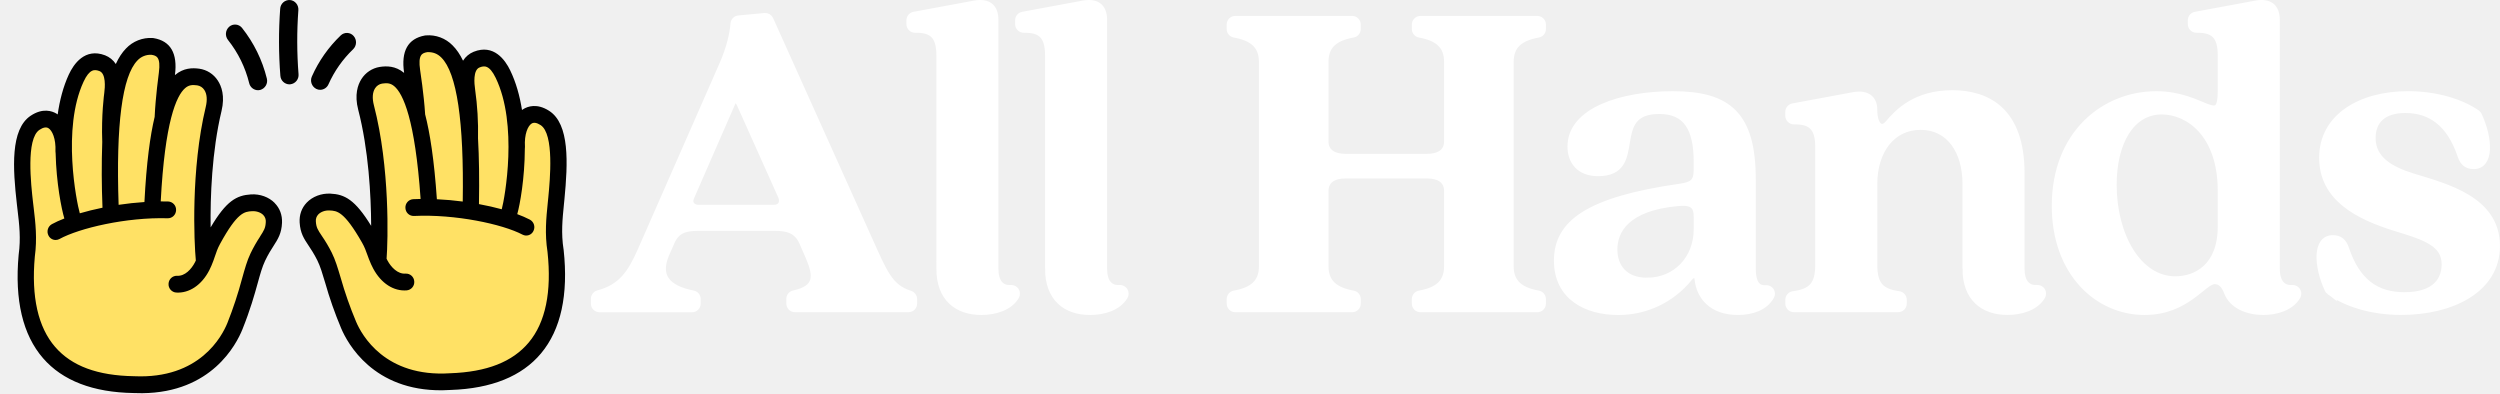
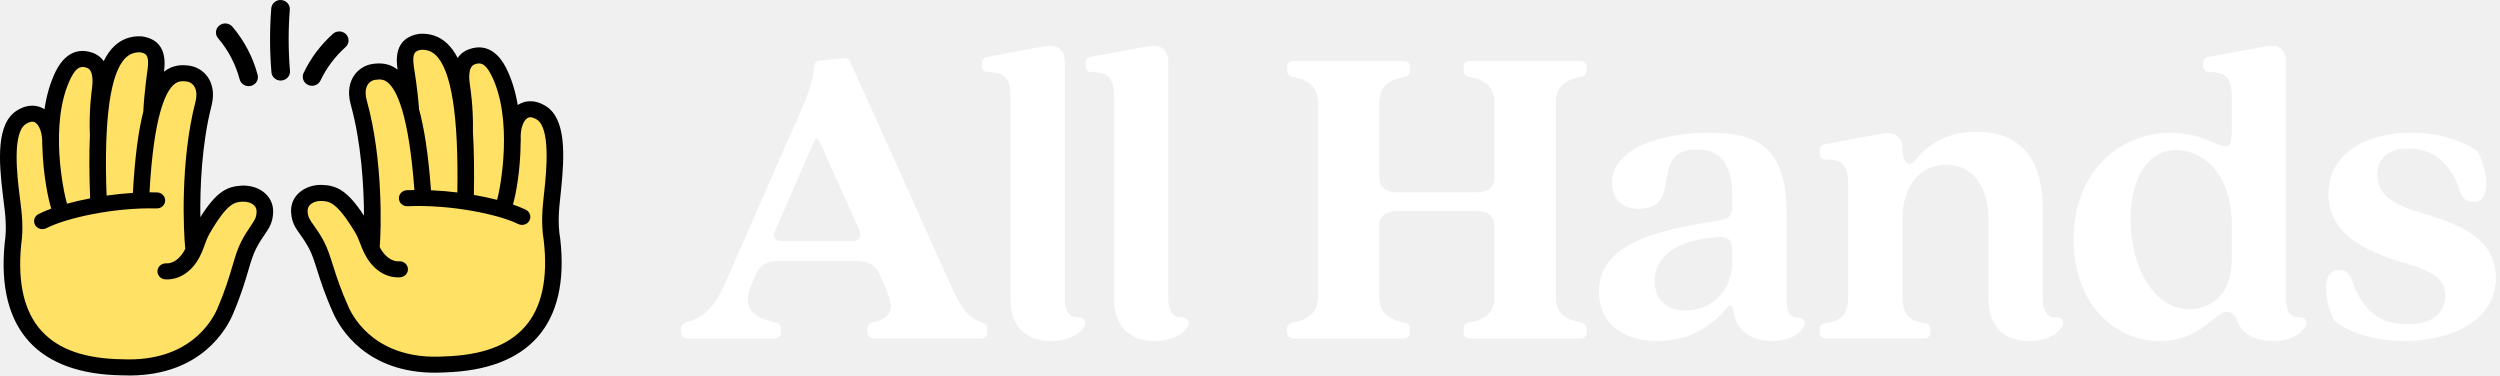
- <svg xmlns="http://www.w3.org/2000/svg" viewBox="0 0 165 26">
-   <svg width="39" height="26" viewBox="0 0 40 28" fill="none" x="0">
-     <g clip-path="url(#a)">
-       <g clip-path="url(#b)">
-         <path d="M37.725 8.382c-1.254-.802-2.092.427-1.99 2.095l-.01.013c.004-1.742-.223-3.666-.975-5.223-.267-.55-.807-1.457-1.875-1.03-.468.187-.893.751-.674 2.207 0 0 .244 1.527.199 3.448v.027c-.305-5.296-1.455-6.912-3.1-6.808-.526.097-1.245.333-1.003 1.962 0 0 .263 1.699.349 3.051l.005.069h-.005c-.774-2.92-1.815-2.96-2.57-2.846-.684.102-1.432.84-1.054 2.296 1.187 4.567.955 10.067.866 10.854-.242-.539-.317-.966-.653-1.556-1.352-2.373-1.995-2.548-2.784-2.584-.784-.036-1.63.467-1.575 1.423.058.957.526 1.115 1.192 2.449.519 1.037.667 2.397 1.712 4.869.866 2.046 3.129 4.29 7.25 4.024 3.34-.115 8.327-1.33 7.46-9.302-.216-1.386-.054-2.546.059-3.735.176-1.844.434-4.901-.822-5.705zm-20.852 6.031c-.789.052-1.427.238-2.737 2.636-.325.596-.391 1.025-.625 1.567-.103-.786-.432-6.28.673-10.868.351-1.461-.408-2.185-1.094-2.275-.756-.1-1.8-.04-2.521 2.91h-.009l.01-.086c.062-1.354.295-3.057.295-3.057.21-1.633-.51-1.855-1.038-1.943-1.641-.072-2.76 1.55-2.976 6.8h-.003c-.075-1.9.14-3.414.14-3.414.193-1.46-.243-2.015-.715-2.194-1.075-.407-1.6.51-1.855 1.067-.725 1.57-.918 3.498-.883 5.24l-.01-.013c.07-1.67-.788-2.882-2.029-2.057-1.24.827-.928 3.879-.719 5.72.136 1.187.317 2.343.125 3.732-.724 7.988 4.284 9.106 7.625 9.159 4.125.189 6.348-2.101 7.177-4.164 1-2.49 1.126-3.853 1.626-4.9.64-1.345 1.108-1.513 1.148-2.47.04-.956-.816-1.442-1.6-1.392z" fill="#FFE165" />
-         <path d="M18.525 14.426c-.419-.424-1.047-.649-1.687-.609-1.024.067-1.75.454-2.867 2.345-.03-2.163.087-5.411.773-8.268.258-1.074-.001-1.774-.266-2.173a1.88 1.88 0 0 0-1.317-.839c-.483-.063-1.113-.067-1.728.456l.002-.016c.198-1.535-.314-2.414-1.521-2.613l-.066-.007a2.39 2.39 0 0 0-1.896.748q-.412.423-.721 1.1a1.6 1.6 0 0 0-.765-.62C5.03 3.386 4.235 4.555 3.89 5.3c-.4.868-.65 1.841-.79 2.834l-.086-.058c-.317-.19-.978-.42-1.835.151-1.453.97-1.268 3.754-.979 6.29l.047.404c.124 1.04.24 2.021.08 3.176l-.003.029c-.29 3.205.293 5.67 1.735 7.333 1.387 1.6 3.559 2.432 6.438 2.477q.317.015.617.011c4.92-.047 6.684-3.46 7.118-4.541.56-1.398.852-2.441 1.084-3.28.179-.649.322-1.16.524-1.586.23-.482.432-.796.61-1.073.303-.472.564-.88.595-1.636.023-.548-.158-1.034-.526-1.405zM8.769 4.296a1.27 1.27 0 0 1 1-.401c.35.06.667.148.523 1.264-.01.07-.237 1.748-.298 3.113V8.3c-.319 1.333-.585 3.254-.728 6.06a22 22 0 0 0-1.835.198c-.193-5.694.255-9.147 1.337-10.26zm-3.834 1.52c.434-.938.798-.89 1.136-.763.468.178.395 1.146.341 1.548-.008.064-.217 1.572-.144 3.49a62 62 0 0 0 .017 4.672c-.573.117-1.116.252-1.613.398-.235-.818-1.275-6.013.263-9.344zm12.557 10.99a10 10 0 0 0-.685 1.206c-.25.521-.402 1.08-.6 1.784a28 28 0 0 1-1.04 3.15c-.38.944-1.975 4.01-6.635 3.794-2.597-.04-4.433-.72-5.612-2.08-1.216-1.402-1.702-3.56-1.446-6.412.177-1.304.047-2.408-.08-3.475l-.047-.398c-.14-1.23-.513-4.5.458-5.146.261-.175.475-.215.634-.12.27.16.542.743.503 1.647a.7.7 0 0 0 .012.143c.05 2.107.413 3.941.62 4.63-.34.13-.639.268-.89.405a.606.606 0 0 0-.238.807.57.57 0 0 0 .515.317.55.55 0 0 0 .265-.07c1.41-.773 4.752-1.559 7.698-1.474.32.005.584-.25.592-.58a.59.59 0 0 0-.56-.613q-.264-.006-.532-.005c.295-5.66 1.105-7.507 1.735-8.052.261-.226.51-.244.855-.198a.73.73 0 0 1 .51.33c.186.282.22.7.099 1.208-1.067 4.433-.826 9.646-.704 10.911q-.03.065-.063.131c-.25.485-.713.99-1.265.955a.59.59 0 0 0-.611.56.59.59 0 0 0 .542.633c.933.057 1.813-.535 2.353-1.585q.085-.167.15-.321l.01-.024c.101-.234.175-.448.239-.64.101-.3.188-.56.362-.88 1.237-2.266 1.739-2.299 2.27-2.333.312-.02.622.083.805.27a.64.64 0 0 1 .18.501c-.018.424-.131.6-.405 1.025zm21.564.92c-.18-1.151-.08-2.135.024-3.176q.022-.202.04-.404c.244-2.54.38-5.33-1.092-6.27-.867-.555-1.524-.312-1.838-.118q-.044.029-.087.06c-.158-.99-.423-1.956-.84-2.817-.356-.74-1.17-1.894-2.599-1.32a1.6 1.6 0 0 0-.752.633q-.323-.671-.742-1.086a2.38 2.38 0 0 0-1.908-.712l-.066.008c-1.204.221-1.7 1.11-1.474 2.644 0 0 0 .007.002.013-.623-.512-1.254-.496-1.735-.424a1.9 1.9 0 0 0-1.301.865c-.256.404-.505 1.108-.228 2.176.738 2.845.912 6.09.921 8.254-1.15-1.87-1.883-2.243-2.907-2.29-.638-.028-1.267.211-1.676.642-.36.378-.533.868-.5 1.414.045.755.314 1.158.625 1.623.183.274.39.584.63 1.061.21.422.361.93.553 1.575a28 28 0 0 0 1.143 3.258c.453 1.072 2.279 4.453 7.184 4.405q.299-.003.613-.024c2.895-.099 5.052-.974 6.41-2.6 1.412-1.689 1.952-4.166 1.605-7.365l-.003-.029zM32.769 6.353c-.061-.407-.153-1.372.314-1.558.334-.135.7-.187 1.15.74 1.597 3.303.65 8.518.43 9.339-.5-.137-1.046-.261-1.62-.367.03-1.775.01-3.328-.067-4.672a21.5 21.5 0 0 0-.207-3.482m-3.406-2.646c.406-.018.727.103 1.007.384 1.101 1.093 1.612 4.536 1.52 10.234a22 22 0 0 0-1.838-.164c-.192-2.805-.494-4.718-.837-6.046v-.027c-.085-1.365-.343-3.037-.353-3.102-.166-1.119.15-1.212.5-1.279zm8.552 14.195c.306 2.846-.141 5.014-1.331 6.438-1.155 1.382-2.979 2.099-5.592 2.19-4.634.302-6.289-2.732-6.684-3.669a27 27 0 0 1-1.097-3.13c-.21-.703-.373-1.256-.631-1.773a10 10 0 0 0-.705-1.192c-.281-.42-.398-.595-.424-1.018a.64.64 0 0 1 .17-.505c.182-.19.489-.3.802-.284.532.025 1.033.046 2.312 2.29.181.316.272.574.378.871.07.193.146.407.253.64l.008.02q.07.152.157.318c.56 1.04 1.45 1.616 2.381 1.54a.59.59 0 0 0 .532-.64.587.587 0 0 0-.62-.55c-.553.043-1.025-.452-1.283-.931l-.064-.13c.1-1.265.247-6.484-.899-10.895-.132-.506-.104-.924.077-1.21a.74.74 0 0 1 .503-.341c.343-.052.594-.038.859.182.64.535 1.484 2.365 1.878 8.018a13 13 0 0 0-.53.016.59.59 0 0 0-.55.623c.014.33.278.579.602.57 2.943-.14 6.301.58 7.723 1.327a.565.565 0 0 0 .777-.263.607.607 0 0 0-.255-.803 8 8 0 0 0-.897-.39c.195-.691.528-2.532.539-4.64q.013-.07.008-.142c-.055-.903.208-1.492.474-1.657q.237-.147.636.108c.982.628.669 3.903.55 5.137q-.018.2-.04.399c-.108 1.07-.22 2.174-.017 3.476M21.763 6.384a.6.6 0 0 1-.275-.061.68.68 0 0 1-.32-.89 9.2 9.2 0 0 1 2.05-2.916.633.633 0 0 1 .916.04.686.686 0 0 1-.038.947 7.9 7.9 0 0 0-1.75 2.49.65.65 0 0 1-.583.39m-2.185-.387a.657.657 0 0 1-.651-.616A31.5 31.5 0 0 1 18.915.62a.657.657 0 0 1 .695-.618c.357.029.623.35.597.719-.111 1.51-.106 3.04.012 4.55a.663.663 0 0 1-.594.722l-.047.002zm-2.233.416a.65.65 0 0 1-.634-.505 8 8 0 0 0-1.505-3.066.687.687 0 0 1 .087-.944.634.634 0 0 1 .913.09 9.4 9.4 0 0 1 1.76 3.589.674.674 0 0 1-.47.816.7.7 0 0 1-.154.022z" fill="#000" />
-       </g>
+ <svg xmlns="http://www.w3.org/2000/svg" width="1305" height="196" viewBox="0 0 1305 196" fill="none">
+   <g clip-path="url(#clip0_14027_2415)">
+     <g clip-path="url(#clip1_14027_2415)">
+       <path d="M282.419 58.785C273.03 53.163 266.757 61.779 267.526 73.478L267.448 73.566C267.474 61.349 265.779 47.857 260.145 36.941C258.15 33.075 254.107 26.72 246.113 29.715C242.605 31.029 239.423 34.983 241.066 45.191C241.066 45.191 242.892 55.904 242.552 69.372V69.561C240.27 32.418 231.663 21.086 219.352 21.819C215.414 22.501 210.028 24.156 211.841 35.577C211.841 35.577 213.81 47.49 214.449 56.978L214.488 57.458H214.449C208.659 36.979 200.86 36.701 195.213 37.497C190.088 38.217 184.493 43.397 187.323 53.605C196.204 85.632 194.47 124.202 193.805 129.723C191.992 125.946 191.431 122.952 188.914 118.808C178.794 102.169 173.982 100.944 168.074 100.691C162.206 100.438 155.868 103.963 156.285 110.672C156.716 117.38 160.224 118.492 165.205 127.841C169.092 135.118 170.2 144.656 178.025 161.99C184.506 176.342 201.447 192.084 232.302 190.214C257.302 189.405 294.639 180.89 288.144 124.973C286.527 115.258 287.74 107.122 288.588 98.783C289.905 85.846 291.835 64.407 282.432 58.772L282.419 58.785Z" fill="#FFE165" />
+       <path d="M126.317 101.083C120.409 101.449 115.636 102.75 105.829 119.566C103.391 123.748 102.895 126.754 101.148 130.557C100.378 125.049 97.913 86.516 106.181 54.338C108.816 44.092 103.13 39.013 97.992 38.381C92.332 37.687 84.52 38.103 79.121 58.785H79.056L79.134 58.191C79.591 48.691 81.338 36.752 81.338 36.752C82.916 25.293 77.517 23.739 73.566 23.12C61.281 22.614 52.908 33.998 51.291 70.812H51.265C50.704 57.484 52.308 46.871 52.308 46.871C53.756 36.625 50.496 32.734 46.962 31.483C38.915 28.628 34.99 35.059 33.073 38.962C27.648 49.979 26.2 63.497 26.461 75.714L26.383 75.626C26.917 63.914 20.488 55.412 11.203 61.198C1.917 66.997 4.252 88.398 5.817 101.31C6.834 109.636 8.19 117.747 6.756 127.487C1.331 183.505 38.824 191.351 63.837 191.717C94.718 193.044 111.359 176.986 117.566 162.521C125.052 145.061 125.991 135.497 129.734 128.157C134.533 118.719 138.028 117.544 138.328 110.836C138.628 104.127 132.225 100.716 126.356 101.07L126.317 101.083Z" fill="#FFE165" />
+       <path d="M138.679 101.171C135.549 98.202 130.842 96.623 126.056 96.901C118.387 97.368 112.949 100.084 104.59 113.35C104.368 98.177 105.242 75.398 110.38 55.361C112.31 47.831 110.367 42.917 108.385 40.125C106.076 36.865 102.49 34.718 98.526 34.237C94.913 33.795 90.192 33.77 85.589 37.434C85.589 37.383 85.602 37.32 85.602 37.32C87.088 26.556 83.254 20.391 74.217 19.001L73.721 18.951C68.153 18.71 63.38 20.479 59.532 24.194C57.472 26.177 55.685 28.742 54.133 31.913C52.399 29.449 50.169 28.198 48.408 27.567C37.65 23.739 31.703 31.938 29.12 37.168C26.121 43.258 24.256 50.08 23.213 57.041C22.991 56.902 22.782 56.763 22.561 56.637C20.187 55.31 15.245 53.693 8.828 57.698C-2.048 64.495 -0.665 84.027 1.499 101.815C1.617 102.763 1.734 103.698 1.851 104.645C2.777 111.935 3.651 118.82 2.451 126.919L2.425 127.121C0.247 149.596 4.616 166.892 15.414 178.553C25.795 189.771 42.057 195.608 63.614 195.924C65.192 195.987 66.731 196.013 68.231 196C105.059 195.671 118.27 171.73 121.517 164.15C125.716 154.346 127.894 147.032 129.629 141.144C130.972 136.596 132.041 133.008 133.554 130.026C135.276 126.641 136.788 124.442 138.119 122.497C140.388 119.187 142.344 116.331 142.579 111.025C142.748 107.185 141.392 103.774 138.64 101.171H138.679ZM65.649 30.131C67.722 28.135 70.109 27.251 73.135 27.314C75.756 27.731 78.129 28.35 77.047 36.183C76.969 36.676 75.273 48.438 74.817 58.014C74.817 58.077 74.817 58.14 74.817 58.204C72.43 67.553 70.435 81.02 69.366 100.704C64.736 100.981 60.119 101.462 55.633 102.093C54.186 62.158 57.537 37.939 65.636 30.131H65.649ZM36.945 40.782C40.193 34.212 42.918 34.541 45.448 35.438C48.956 36.688 48.408 43.473 48.004 46.29C47.939 46.745 46.374 57.319 46.922 70.774C46.517 80.212 46.57 91.089 47.052 103.534C42.762 104.355 38.693 105.302 34.976 106.326C33.215 100.59 25.43 64.154 36.945 40.794V40.782ZM130.946 117.86C129.537 119.907 127.79 122.459 125.821 126.325C123.956 129.976 122.808 133.892 121.335 138.832C119.652 144.505 117.553 151.567 113.549 160.929C110.706 167.549 98.76 189.051 63.875 187.535C44.431 187.257 30.686 182.482 21.857 172.943C12.754 163.114 9.115 147.979 11.032 127.98C12.363 118.833 11.385 111.088 10.433 103.609C10.315 102.674 10.198 101.752 10.08 100.817C9.037 92.188 6.246 69.258 13.51 64.723C15.466 63.497 17.07 63.219 18.257 63.876C20.279 65.001 22.313 69.094 22.026 75.436C22.013 75.777 22.052 76.106 22.117 76.434C22.483 91.216 25.208 104.077 26.76 108.903C24.217 109.825 21.974 110.785 20.096 111.745C17.983 112.832 17.188 115.359 18.309 117.405C19.092 118.833 20.605 119.642 22.17 119.629C22.835 119.629 23.513 119.465 24.152 119.136C34.702 113.716 59.728 108.208 81.781 108.802C84.18 108.84 86.15 107.046 86.215 104.734C86.28 102.422 84.402 100.501 82.016 100.438C80.698 100.4 79.368 100.4 78.038 100.4C80.242 60.705 86.306 47.755 91.027 43.928C92.983 42.348 94.848 42.222 97.43 42.538C98.147 42.626 99.947 43.031 101.238 44.85C102.634 46.833 102.894 49.764 101.982 53.327C94 84.419 95.8 120.981 96.713 129.85C96.556 130.153 96.413 130.456 96.243 130.772C94.379 134.17 90.91 137.708 86.775 137.468C84.415 137.354 82.341 139.098 82.198 141.397C82.055 143.709 83.867 145.692 86.254 145.831C93.244 146.236 99.83 142.079 103.872 134.714C104.303 133.93 104.668 133.185 104.994 132.465C105.02 132.414 105.046 132.351 105.072 132.301C105.829 130.658 106.376 129.155 106.859 127.803C107.615 125.706 108.267 123.886 109.571 121.638C118.831 105.744 122.587 105.517 126.564 105.277C128.898 105.138 131.22 105.858 132.589 107.172C133.567 108.094 133.998 109.244 133.932 110.684C133.802 113.653 132.954 114.891 130.907 117.873L130.946 117.86Z" fill="black" />
+       <path d="M292.383 124.316C291.04 116.243 291.783 109.345 292.566 102.043C292.67 101.095 292.774 100.16 292.866 99.213C294.691 81.399 295.709 61.83 284.689 55.235C278.194 51.344 273.278 53.049 270.93 54.414C270.709 54.54 270.5 54.692 270.278 54.831C269.091 47.895 267.109 41.11 263.992 35.071C261.319 29.892 255.229 21.793 244.535 25.811C242.787 26.468 240.597 27.756 238.901 30.258C237.284 27.112 235.445 24.585 233.346 22.64C229.433 19.001 224.621 17.308 219.066 17.649L218.57 17.7C209.559 19.254 205.842 25.482 207.537 36.246C207.537 36.246 207.537 36.297 207.55 36.335C202.882 32.747 198.161 32.86 194.561 33.366C190.61 33.922 187.063 36.133 184.82 39.43C182.902 42.26 181.038 47.2 183.111 54.692C188.641 74.64 189.945 97.406 190.01 112.579C181.403 99.466 175.912 96.85 168.244 96.522C163.471 96.32 158.763 98 155.699 101.02C152.999 103.673 151.708 107.109 151.956 110.937C152.295 116.231 154.303 119.061 156.638 122.32C158.007 124.24 159.559 126.413 161.345 129.761C162.923 132.718 164.058 136.28 165.493 140.803C167.344 146.653 169.653 153.93 174.048 163.658C177.438 171.175 191.105 194.888 227.829 194.547C229.316 194.535 230.855 194.484 232.42 194.383C254.094 193.688 270.239 187.548 280.411 176.152C290.975 164.302 295.017 146.931 292.422 124.493L292.396 124.291L292.383 124.316ZM245.317 44.559C244.861 41.704 244.17 34.932 247.665 33.631C250.169 32.684 252.907 32.317 256.272 38.824C268.231 61.981 261.149 98.556 259.493 104.317C255.75 103.357 251.668 102.485 247.365 101.74C247.6 89.295 247.443 78.405 246.869 68.98C247.156 55.525 245.396 44.976 245.317 44.559ZM219.822 26C222.861 25.874 225.26 26.72 227.36 28.691C235.602 36.36 239.423 60.503 238.732 100.464C234.232 99.908 229.616 99.516 224.973 99.314C223.539 79.643 221.283 66.226 218.714 56.915C218.714 56.852 218.714 56.789 218.714 56.726C218.074 47.149 216.144 35.425 216.066 34.97C214.827 27.125 217.188 26.468 219.809 26H219.822ZM283.841 125.554C286.136 145.516 282.785 160.714 273.878 170.707C265.231 180.397 251.577 185.426 232.015 186.057C197.326 188.18 184.937 166.905 181.977 160.335C177.777 151.037 175.547 144.025 173.761 138.378C172.196 133.45 170.97 129.572 169.04 125.946C167.005 122.118 165.206 119.604 163.758 117.582C161.658 114.639 160.785 113.413 160.589 110.444C160.498 109.004 160.915 107.842 161.867 106.907C163.223 105.568 165.519 104.797 167.866 104.911C171.844 105.088 175.599 105.239 185.172 120.968C186.528 123.192 187.206 124.998 188.002 127.083C188.523 128.435 189.097 129.938 189.893 131.568C189.919 131.618 189.932 131.669 189.958 131.707C190.31 132.427 190.688 133.16 191.131 133.943C195.318 141.233 201.982 145.276 208.959 144.745C211.332 144.568 213.119 142.547 212.936 140.247C212.754 137.948 210.68 136.242 208.294 136.394C204.16 136.697 200.625 133.223 198.695 129.862C198.513 129.547 198.369 129.256 198.213 128.953C198.956 120.084 200.065 83.484 191.484 52.544C190.492 48.994 190.701 46.063 192.057 44.054C193.322 42.209 195.109 41.767 195.826 41.666C198.395 41.3 200.273 41.401 202.256 42.942C207.055 46.694 213.367 59.53 216.314 99.175C214.984 99.188 213.654 99.225 212.349 99.289C209.963 99.39 208.124 101.348 208.228 103.66C208.333 105.972 210.315 107.715 212.741 107.652C234.767 106.667 259.911 111.72 270.552 116.963C271.191 117.279 271.869 117.418 272.547 117.418C274.112 117.406 275.612 116.572 276.368 115.119C277.451 113.06 276.603 110.533 274.464 109.484C272.573 108.549 270.304 107.64 267.748 106.755C269.209 101.904 271.7 88.992 271.778 74.211C271.843 73.882 271.869 73.554 271.843 73.213C271.426 66.883 273.395 62.752 275.39 61.59C276.564 60.907 278.168 61.16 280.15 62.348C287.506 66.757 285.158 89.725 284.271 98.379C284.18 99.314 284.076 100.236 283.971 101.171C283.163 108.676 282.328 116.42 283.841 125.554Z" fill="black" />
+       <path d="M162.923 44.774C162.232 44.774 161.527 44.648 160.862 44.344C158.424 43.258 157.354 40.466 158.476 38.103C162.101 30.435 167.409 23.36 173.812 17.649C175.781 15.893 178.859 16.007 180.672 17.927C182.485 19.835 182.367 22.817 180.385 24.573C174.921 29.449 170.395 35.488 167.292 42.032C166.483 43.738 164.749 44.761 162.923 44.774Z" fill="black" />
+       <path d="M146.57 42.058C144.053 42.083 141.901 40.213 141.692 37.737C140.766 26.657 140.727 15.426 141.601 4.346C141.809 1.756 144.144 -0.177 146.804 0.013C149.478 0.215 151.473 2.464 151.277 5.054C150.443 15.641 150.482 26.379 151.369 36.966C151.59 39.556 149.595 41.83 146.922 42.032C146.804 42.032 146.687 42.045 146.57 42.045V42.058Z" fill="black" />
+       <path d="M129.851 44.976C127.673 45.002 125.665 43.574 125.104 41.439C123.043 33.606 119.144 26.165 113.836 19.936C112.128 17.927 112.428 14.971 114.488 13.316C116.562 11.661 119.614 11.952 121.322 13.948C127.53 21.25 132.094 29.955 134.494 39.114C135.159 41.628 133.581 44.193 130.985 44.837C130.594 44.938 130.216 44.976 129.825 44.989L129.851 44.976Z" fill="black" />
    </g>
-     <defs />
-   </svg>
-   <svg width="126" height="21" viewBox="0 0 126 21" fill="none" x="39">
-     <g clip-path="url(#c)" fill="#fff" stroke="#fff" stroke-width=".394" stroke-miterlimit="10">
-       <path d="M3.282 16.52 8.65 4.3c.521-1.17.711-2.124.759-2.743a.37.37 0 0 1 .336-.34l1.726-.162a.37.37 0 0 1 .374.218L18.37 15.78c.989 2.18 1.347 3.183 2.701 3.6a.37.37 0 0 1 .262.354v.302a.37.37 0 0 1-.371.372h-7.496a.37.37 0 0 1-.371-.372v-.31c0-.174.123-.323.293-.361 1.555-.344 1.525-1.131.972-2.412l-.402-.925c-.37-.864-1.05-.987-1.82-.987h-5.06c-.833 0-1.419.153-1.758.957l-.34.771c-.613 1.433.02 2.256 1.77 2.602a.37.37 0 0 1 .298.363v.306a.37.37 0 0 1-.372.372H.568a.37.37 0 0 1-.372-.372v-.324a.37.37 0 0 1 .274-.357c1.525-.408 2.14-1.317 2.811-2.836zm3.796-2.808h5.03c.34 0 .647-.278.431-.772L9.856 6.956c-.246-.526-.37-.526-.586 0l-2.654 6.078c-.185.432.154.68.464.68zm15.92 4.012V3.654c0-1.28-.478-1.706-1.59-1.688a.374.374 0 0 1-.387-.372V1.34c0-.18.128-.332.304-.366l4.017-.745c.895-.154 1.356.247 1.356 1.079v16.415c0 .877.366 1.323 1.01 1.283.22-.014.41.148.41.37v.01a.36.36 0 0 1-.047.181c-.43.74-1.407 1.025-2.298 1.025-1.604 0-2.777-.895-2.777-2.87zm7.172 0V3.654c0-1.28-.477-1.706-1.59-1.688a.374.374 0 0 1-.385-.372V1.34c0-.18.127-.332.303-.366l4.017-.745c.895-.154 1.356.247 1.356 1.079v16.415c0 .877.366 1.323 1.01 1.283.22-.014.41.148.41.37v.01a.36.36 0 0 1-.047.181c-.43.74-1.407 1.025-2.298 1.025-1.604 0-2.777-.895-2.777-2.87zm14.116-.156V4.087c0-1.084-.633-1.587-1.824-1.805a.37.37 0 0 1-.304-.364v-.3a.37.37 0 0 1 .372-.37h7.71a.37.37 0 0 1 .373.37v.3a.37.37 0 0 1-.304.364c-1.193.216-1.825.72-1.825 1.805v5.245c0 .71.556 1.019 1.327 1.019h5.37c.77 0 1.326-.308 1.326-1.02V4.088c0-1.084-.633-1.587-1.824-1.805a.37.37 0 0 1-.304-.364v-.3a.37.37 0 0 1 .372-.37h7.71a.37.37 0 0 1 .373.37v.3a.37.37 0 0 1-.304.364c-1.191.216-1.825.72-1.825 1.805V17.57c0 1.083.634 1.587 1.825 1.805a.37.37 0 0 1 .303.363v.3a.37.37 0 0 1-.371.372H54.75a.37.37 0 0 1-.372-.372v-.3a.37.37 0 0 1 .304-.363c1.193-.216 1.824-.72 1.824-1.805v-4.967c0-.71-.555-1.02-1.295-1.02h-5.43c-.742 0-1.295.308-1.295 1.02v4.967c0 1.083.633 1.587 1.824 1.805a.37.37 0 0 1 .304.363v.3a.37.37 0 0 1-.372.372h-7.711a.37.37 0 0 1-.372-.372v-.3a.37.37 0 0 1 .304-.363c1.19-.216 1.824-.72 1.824-1.805zm19.47-.37c0-2.5 2.098-4.01 8.115-4.875.863-.124 1.11-.34 1.11-1.141v-.494c0-2.222-.709-3.363-2.467-3.363-3.517 0-.834 4.105-4.043 4.105-1.234 0-1.82-.772-1.82-1.759 0-2.376 3.363-3.455 6.758-3.455 3.64 0 5.275 1.327 5.275 5.615v5.893c0 .88.26 1.347.87 1.293a.37.37 0 0 1 .395.37.36.36 0 0 1-.046.18c-.42.739-1.285 1.024-2.206 1.024-1.728 0-2.53-1.019-2.654-2.128-.03-.37-.277-.431-.555-.092a6 6 0 0 1-4.69 2.222c-2.098 0-4.042-.987-4.042-3.393zm5.954 1.327c1.883 0 3.272-1.45 3.272-3.395v-.801c0-.71-.246-1.02-1.235-.925-3.425.307-4.197 1.85-4.197 3.055 0 1.111.648 2.068 2.16 2.068zm21.012-.801v-5.585c0-2.128-1.05-3.765-2.961-3.765-1.913 0-3.056 1.635-3.056 3.765v5.337c0 1.307.444 1.777 1.62 1.938a.374.374 0 0 1 .325.368v.254a.37.37 0 0 1-.372.371H79.4a.37.37 0 0 1-.372-.371v-.252c0-.186.14-.342.324-.368 1.205-.162 1.65-.631 1.65-1.94V9.701c0-1.28-.477-1.706-1.59-1.688a.374.374 0 0 1-.386-.372v-.256c0-.18.128-.331.304-.365l4.017-.746c.895-.154 1.356.248 1.356.957 0 1.111.494 1.39.895.926.648-.772 1.82-2.007 4.259-2.007 2.284 0 4.566 1.111 4.566 5.276v6.294c0 .877.365 1.323 1.009 1.283.22-.014.41.148.41.37v.01a.36.36 0 0 1-.047.181c-.43.74-1.406 1.025-2.298 1.025-1.604 0-2.777-.895-2.777-2.87zm5.892-4.134c0-4.814 3.301-7.374 6.696-7.374 3.177 0 4.258 2.284 4.258-.248V3.655c0-1.281-.477-1.707-1.59-1.689a.374.374 0 0 1-.386-.372V1.34c0-.18.128-.332.304-.366l4.016-.745c.895-.154 1.357.247 1.357 1.079v16.415c0 .877.366 1.323 1.009 1.283.22-.014.41.148.41.37v.01a.36.36 0 0 1-.046.181c-.43.74-1.405 1.025-2.268 1.025-1.019 0-2.068-.401-2.406-1.327-.186-.493-.464-.709-.801-.709-.742 0-1.821 2.036-4.628 2.036-3.085 0-5.925-2.562-5.925-7.004zm7.961 4.843c1.327 0 2.993-.801 2.993-3.487v-2.344c0-3.764-2.16-5.245-3.888-5.245-2.006 0-3.177 2.036-3.177 4.844 0 3.333 1.634 6.232 4.072 6.232Zm10.168.83a.4.4 0 0 1-.12-.146c-.734-1.585-.802-3.4.349-3.4.432 0 .71.217.864.68.741 2.222 2.036 3.085 3.856 3.085 2.068 0 2.654-1.049 2.654-2.036 0-1.357-1.265-1.79-3.209-2.376-2.5-.771-4.876-1.974-4.876-4.66s2.5-4.196 5.677-4.196c1.804 0 3.491.498 4.546 1.237q.082.058.126.15c.731 1.583.797 3.363-.352 3.363-.432 0-.709-.216-.863-.68-.742-2.221-2.068-3.023-3.641-3.023-1.481 0-2.16.742-2.16 1.85 0 1.39 1.173 2.069 2.654 2.53 2.222.68 5.553 1.513 5.553 4.598 0 2.87-2.962 4.35-6.325 4.35-1.986 0-3.68-.557-4.735-1.33z" />
-     </g>
-     <defs>
-       <clipPath id="c">
-         <path fill="#fff" d="M0 0h126v20.789H0z" />
-       </clipPath>
-     </defs>
-   </svg>
+   </g>
+   <path d="M379.045 147.144L419.52 55.032C423.451 46.205 424.882 39.02 425.244 34.35C425.349 32.994 426.419 31.91 427.775 31.789L440.789 30.569C441.979 30.464 443.109 31.111 443.606 32.211L492.788 141.571C500.244 158.005 502.94 165.566 513.153 168.715C514.313 169.076 515.127 170.161 515.127 171.381V173.655C515.127 175.207 513.876 176.457 512.325 176.457H455.822C454.271 176.457 453.021 175.207 453.021 173.655V171.321C453.021 170.01 453.955 168.88 455.235 168.594C466.954 166.003 466.728 160.068 462.556 150.413L459.528 143.438C456.741 136.931 451.62 135.997 445.805 135.997H407.665C401.384 135.997 396.97 137.157 394.409 143.212L391.849 149.027C387.224 159.827 391.999 166.033 405.195 168.639C406.505 168.895 407.439 170.055 407.439 171.381V173.685C407.439 175.237 406.189 176.487 404.637 176.487H358.589C357.037 176.487 355.787 175.237 355.787 173.685V171.245C355.787 169.98 356.631 168.88 357.851 168.549C369.344 165.476 373.984 158.622 379.045 147.174V147.144ZM407.665 125.98H445.579C448.14 125.98 450.46 123.886 448.833 120.166L428.603 75.051C426.75 71.089 425.816 71.089 424.19 75.051L404.185 120.874C402.785 124.127 405.345 125.995 407.68 125.995L407.665 125.98Z" fill="#fff" stroke="#fff" stroke-width="0.394" stroke-miterlimit="10" />
+   <path d="M527.675 156.227V50.166C527.675 40.511 524.075 37.302 515.685 37.438C514.103 37.468 512.777 36.233 512.777 34.636V32.708C512.777 31.352 513.741 30.207 515.067 29.951L545.344 24.333C552.093 23.173 555.572 26.201 555.572 32.467V156.212C555.572 162.825 558.329 166.184 563.179 165.883C564.836 165.777 566.267 166.997 566.267 168.669V168.745C566.267 169.227 566.162 169.709 565.921 170.115C562.682 175.689 555.316 177.843 548.598 177.843C536.502 177.843 527.66 171.094 527.66 156.212L527.675 156.227Z" fill="#fff" stroke="#fff" stroke-width="0.394" stroke-miterlimit="10" />
+   <path d="M581.748 156.227V50.166C581.748 40.511 578.148 37.302 569.758 37.438C568.176 37.468 566.851 36.233 566.851 34.636V32.708C566.851 31.352 567.815 30.207 569.14 29.951L599.417 24.333C606.166 23.173 609.645 26.201 609.645 32.467V156.212C609.645 162.825 612.402 166.184 617.252 165.883C618.909 165.777 620.34 166.997 620.34 168.669V168.745C620.34 169.227 620.235 169.709 619.994 170.115C616.755 175.689 609.389 177.843 602.671 177.843C590.575 177.843 581.733 171.094 581.733 156.212L581.748 156.227Z" fill="#fff" stroke="#fff" stroke-width="0.394" stroke-miterlimit="10" />
+   <path d="M688.158 155.052V53.42C688.158 45.256 683.383 41.46 674.405 39.818C673.079 39.577 672.115 38.417 672.115 37.077V34.817C672.115 33.266 673.365 32.015 674.917 32.015H733.046C734.598 32.015 735.848 33.266 735.848 34.817V37.077C735.848 38.417 734.884 39.577 733.558 39.818C724.566 41.445 719.806 45.241 719.806 53.42V92.961C719.806 98.309 723.993 100.644 729.808 100.644H770.283C776.097 100.644 780.285 98.324 780.285 92.961V53.42C780.285 45.256 775.51 41.46 766.532 39.818C765.206 39.577 764.242 38.417 764.242 37.077V34.817C764.242 33.266 765.493 32.015 767.044 32.015H825.173C826.725 32.015 827.975 33.266 827.975 34.817V37.077C827.975 38.417 827.011 39.577 825.686 39.818C816.708 41.445 811.933 45.241 811.933 53.42V155.067C811.933 163.232 816.708 167.027 825.686 168.669C827.011 168.91 827.975 170.07 827.975 171.411V173.67C827.975 175.222 826.725 176.472 825.173 176.472H767.044C765.493 176.472 764.242 175.222 764.242 173.67V171.411C764.242 170.07 765.206 168.91 766.532 168.669C775.525 167.043 780.285 163.247 780.285 155.067V117.62C780.285 112.272 776.097 109.938 770.524 109.938H729.582C723.993 109.938 719.821 112.257 719.821 117.62V155.067C719.821 163.232 724.596 167.027 733.573 168.669C734.899 168.91 735.863 170.07 735.863 171.411V173.67C735.863 175.222 734.613 176.472 733.061 176.472H674.932C673.381 176.472 672.13 175.222 672.13 173.67V171.411C672.13 170.07 673.094 168.91 674.42 168.669C683.398 167.043 688.173 163.247 688.173 155.067L688.158 155.052Z" fill="#fff" stroke="#fff" stroke-width="0.394" stroke-miterlimit="10" />
+   <path d="M834.929 152.265C834.929 133.421 850.745 122.033 896.101 115.511C902.608 114.577 904.476 112.95 904.476 106.909V103.189C904.476 86.438 899.128 77.837 885.873 77.837C859.361 77.837 879.591 108.777 855.4 108.777C846.091 108.777 841.677 102.963 841.677 95.522C841.677 77.611 867.029 69.477 892.621 69.477C920.066 69.477 932.388 79.479 932.388 111.805V156.227C932.388 162.855 934.346 166.379 938.941 165.973C940.553 165.837 941.923 167.148 941.923 168.759C941.923 169.226 941.818 169.708 941.577 170.115C938.414 175.688 931.891 177.843 924.947 177.843C911.917 177.843 905.877 170.16 904.943 161.8C904.717 159.013 902.849 158.546 900.755 161.107C894.248 169.241 882.152 177.858 865.402 177.858C849.585 177.858 834.929 170.416 834.929 152.28V152.265ZM879.817 162.267C894.007 162.267 904.476 151.331 904.476 136.675V130.634C904.476 125.287 902.623 122.952 895.167 123.66C869.348 125.98 863.534 137.608 863.534 146.692C863.534 155.067 868.414 162.282 879.817 162.282V162.267Z" fill="#fff" stroke="#fff" stroke-width="0.394" stroke-miterlimit="10" />
+   <path d="M1038.21 156.227V114.125C1038.21 98.083 1030.3 85.746 1015.89 85.746C1001.47 85.746 992.856 98.068 992.856 114.125V154.359C992.856 164.211 996.2 167.751 1005.07 168.971C1006.46 169.167 1007.51 170.341 1007.51 171.742V173.655C1007.51 175.207 1006.26 176.457 1004.71 176.457H952.863C951.311 176.457 950.061 175.207 950.061 173.655V171.757C950.061 170.357 951.115 169.182 952.501 168.986C961.584 167.766 964.944 164.226 964.944 154.359V95.748C964.944 86.093 961.343 82.884 952.953 83.02C951.372 83.05 950.046 81.814 950.046 80.218V78.29C950.046 76.934 951.01 75.789 952.336 75.533L982.613 69.915C989.361 68.755 992.841 71.782 992.841 77.13C992.841 85.505 996.561 87.599 999.589 84.104C1004.47 78.29 1013.31 68.981 1031.69 68.981C1048.91 68.981 1066.11 77.356 1066.11 108.748V156.197C1066.11 162.81 1068.87 166.169 1073.72 165.868C1075.37 165.762 1076.8 166.982 1076.8 168.654V168.73C1076.8 169.212 1076.7 169.694 1076.46 170.1C1073.22 175.674 1065.85 177.828 1059.13 177.828C1047.04 177.828 1038.2 171.08 1038.2 156.197L1038.21 156.227Z" fill="#fff" stroke="#fff" stroke-width="0.394" stroke-miterlimit="10" />
+   <path d="M1082.63 125.061C1082.63 88.773 1107.52 69.478 1133.11 69.478C1157.06 69.478 1165.21 86.695 1165.21 67.61V50.166C1165.21 40.511 1161.61 37.302 1153.22 37.438C1151.64 37.468 1150.31 36.233 1150.31 34.636V32.708C1150.31 31.352 1151.27 30.207 1152.6 29.951L1182.88 24.333C1189.63 23.173 1193.1 26.201 1193.1 32.467V156.212C1193.1 162.825 1195.86 166.184 1200.71 165.883C1202.37 165.777 1203.8 166.997 1203.8 168.669V168.745C1203.8 169.227 1203.69 169.709 1203.45 170.115C1200.21 175.689 1192.86 177.843 1186.36 177.843C1178.67 177.843 1170.77 174.815 1168.22 167.841C1166.82 164.12 1164.73 162.493 1162.18 162.493C1156.59 162.493 1148.46 177.843 1127.29 177.843C1104.04 177.843 1082.63 158.532 1082.63 125.046V125.061ZM1142.64 161.574C1152.64 161.574 1165.21 155.534 1165.21 135.289V117.62C1165.21 89.24 1148.92 78.079 1135.89 78.079C1120.77 78.079 1111.94 93.428 1111.94 114.592C1111.94 139.718 1124.27 161.574 1142.64 161.574Z" fill="#fff" stroke="#fff" stroke-width="0.394" stroke-miterlimit="10" />
+   <path d="M1219.29 167.826C1218.9 167.539 1218.6 167.163 1218.39 166.726C1212.86 154.781 1212.35 141.103 1221.02 141.103C1224.28 141.103 1226.37 142.73 1227.53 146.225C1233.12 162.975 1242.88 169.483 1256.6 169.483C1272.19 169.483 1276.61 161.574 1276.61 154.133C1276.61 143.905 1267.07 140.636 1252.41 136.223C1233.57 130.408 1215.66 121.34 1215.66 101.095C1215.66 80.85 1234.5 69.462 1258.45 69.462C1272.06 69.462 1284.77 73.213 1292.72 78.787C1293.13 79.073 1293.46 79.464 1293.67 79.916C1299.19 91.846 1299.68 105.268 1291.02 105.268C1287.77 105.268 1285.67 103.641 1284.51 100.146C1278.93 83.396 1268.92 77.355 1257.07 77.355C1245.91 77.355 1240.79 82.944 1240.79 91.304C1240.79 101.773 1249.63 106.895 1260.79 110.374C1277.54 115.496 1302.65 121.777 1302.65 145.035C1302.65 166.666 1280.33 177.828 1254.98 177.828C1240 177.828 1227.23 173.625 1219.28 167.795L1219.29 167.826Z" fill="#fff" stroke="#fff" stroke-width="0.394" stroke-miterlimit="10" />
+   <defs>
+     <clipPath id="clip0_14027_2415">
+       <rect width="294" height="196" fill="white" />
+     </clipPath>
+     <clipPath id="clip1_14027_2415">
+       <rect width="294" height="196" fill="white" />
+     </clipPath>
+   </defs>
</svg>
